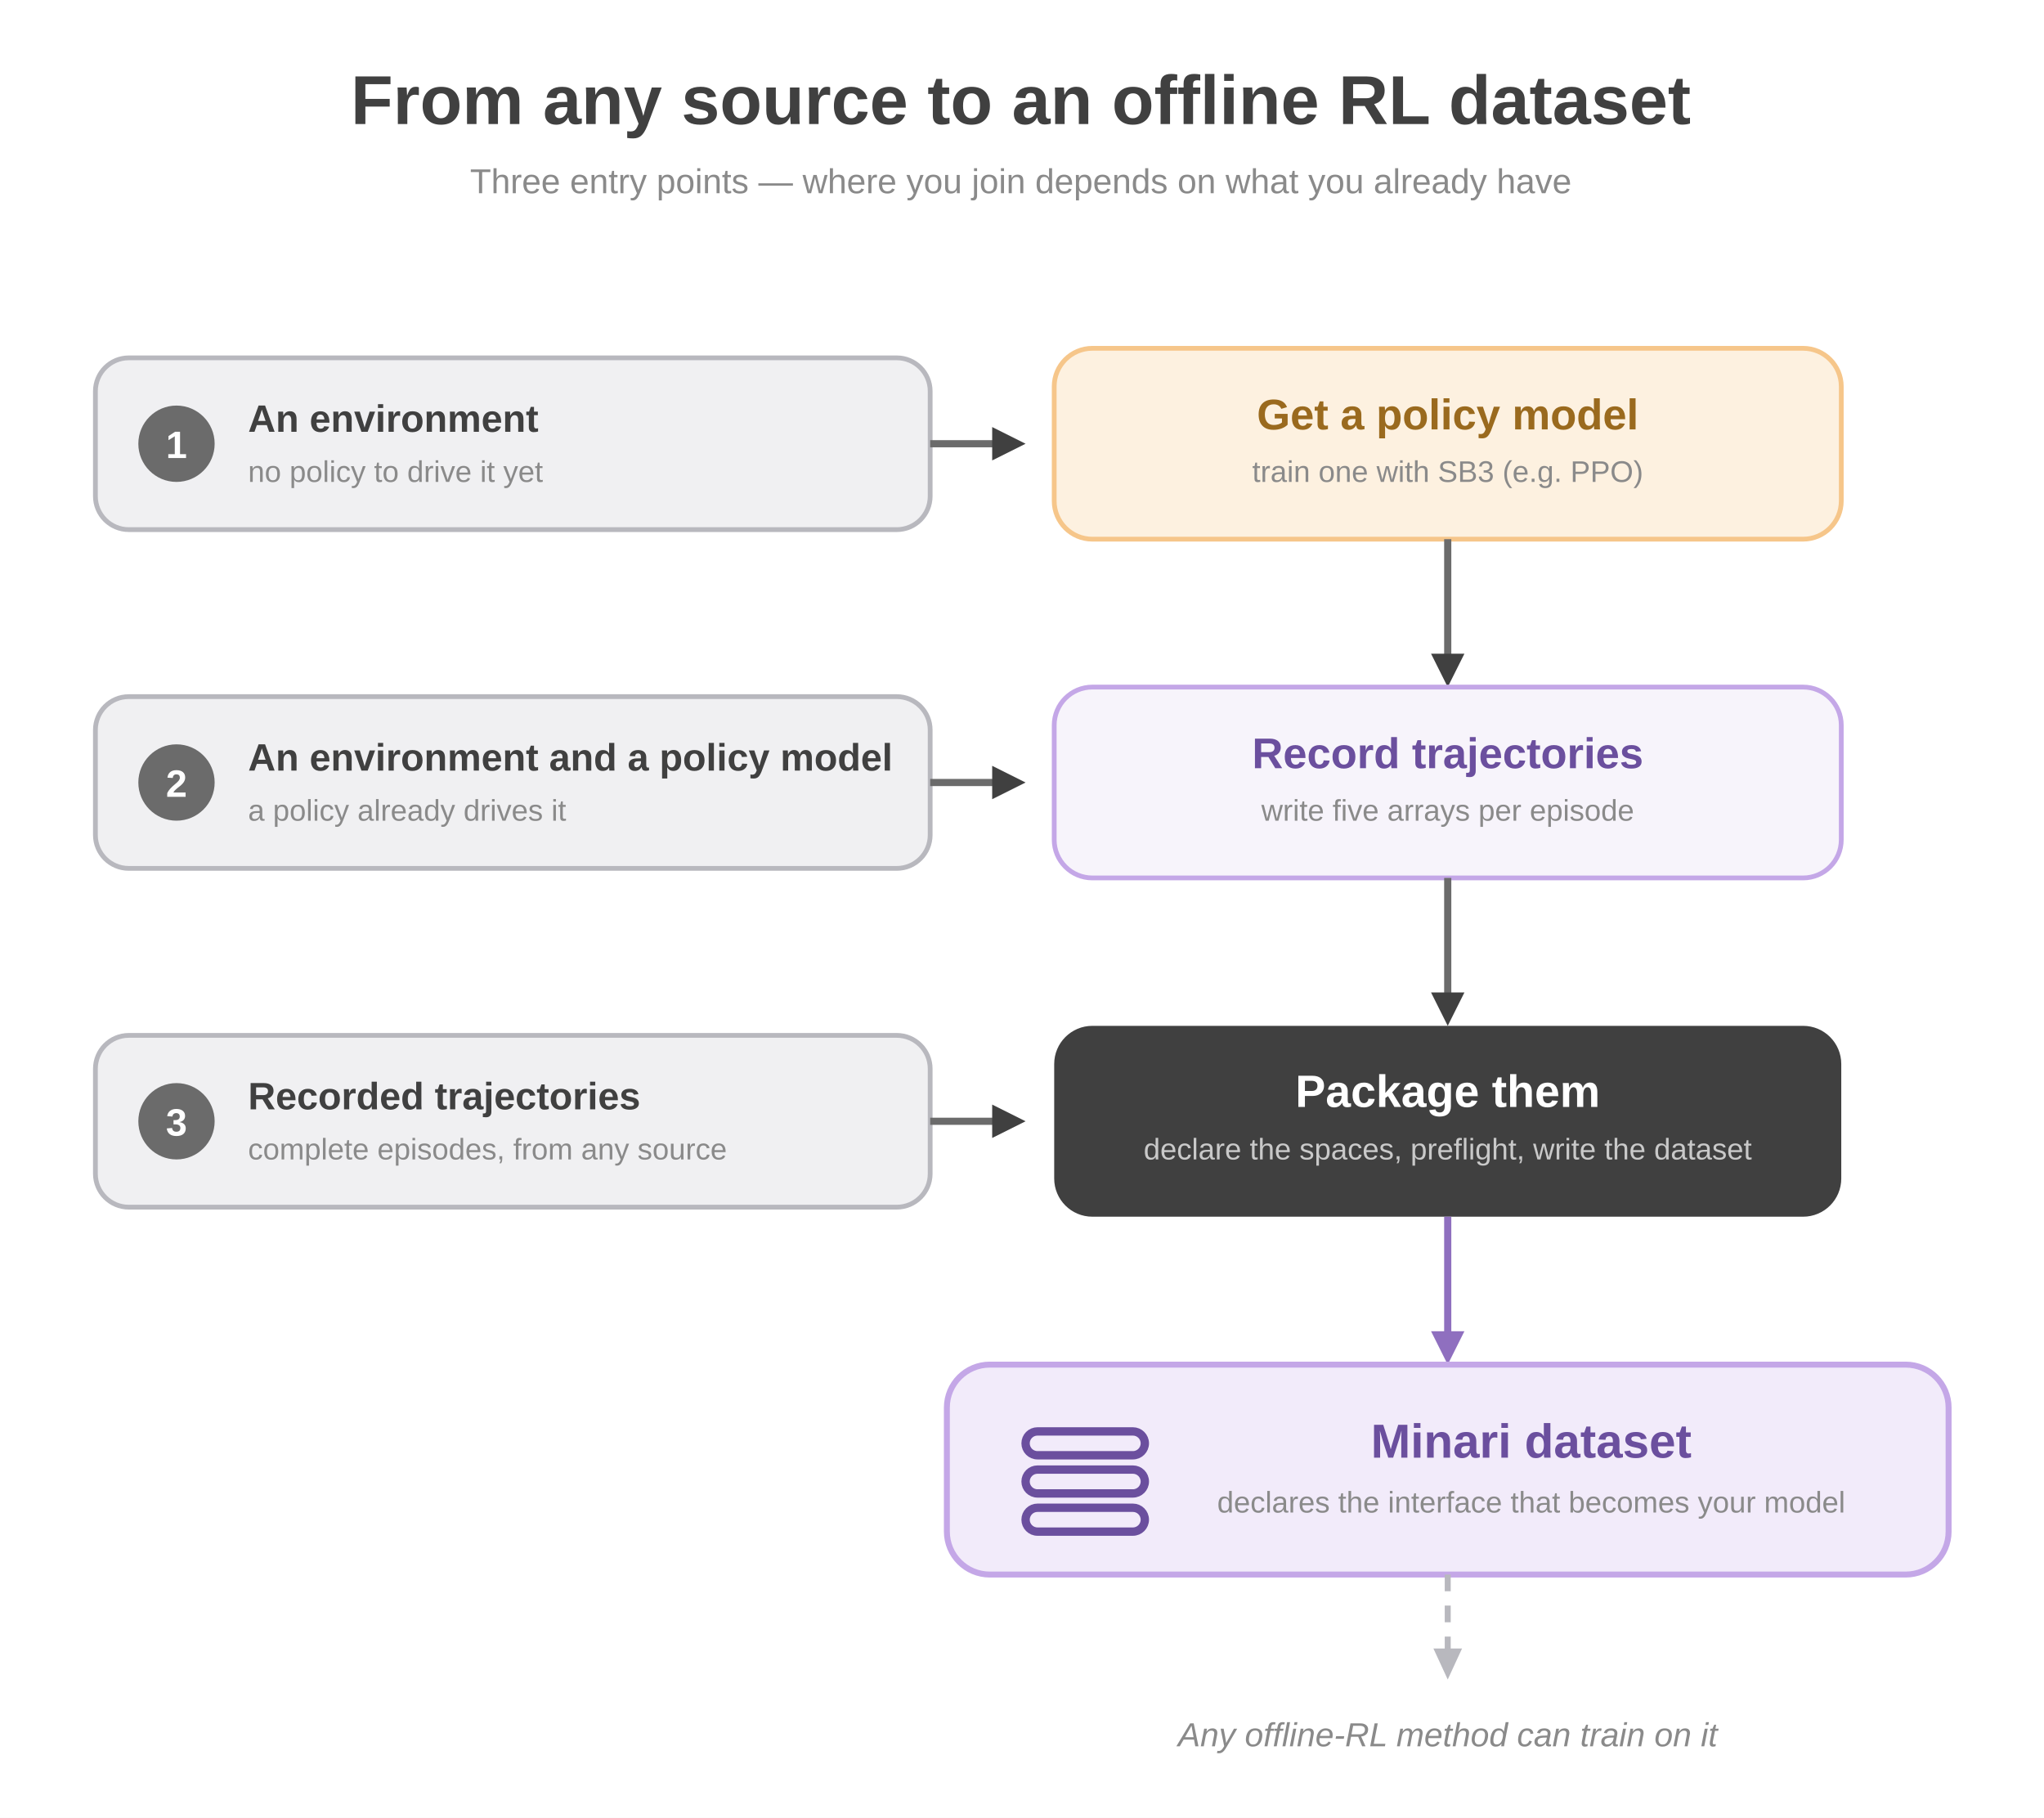
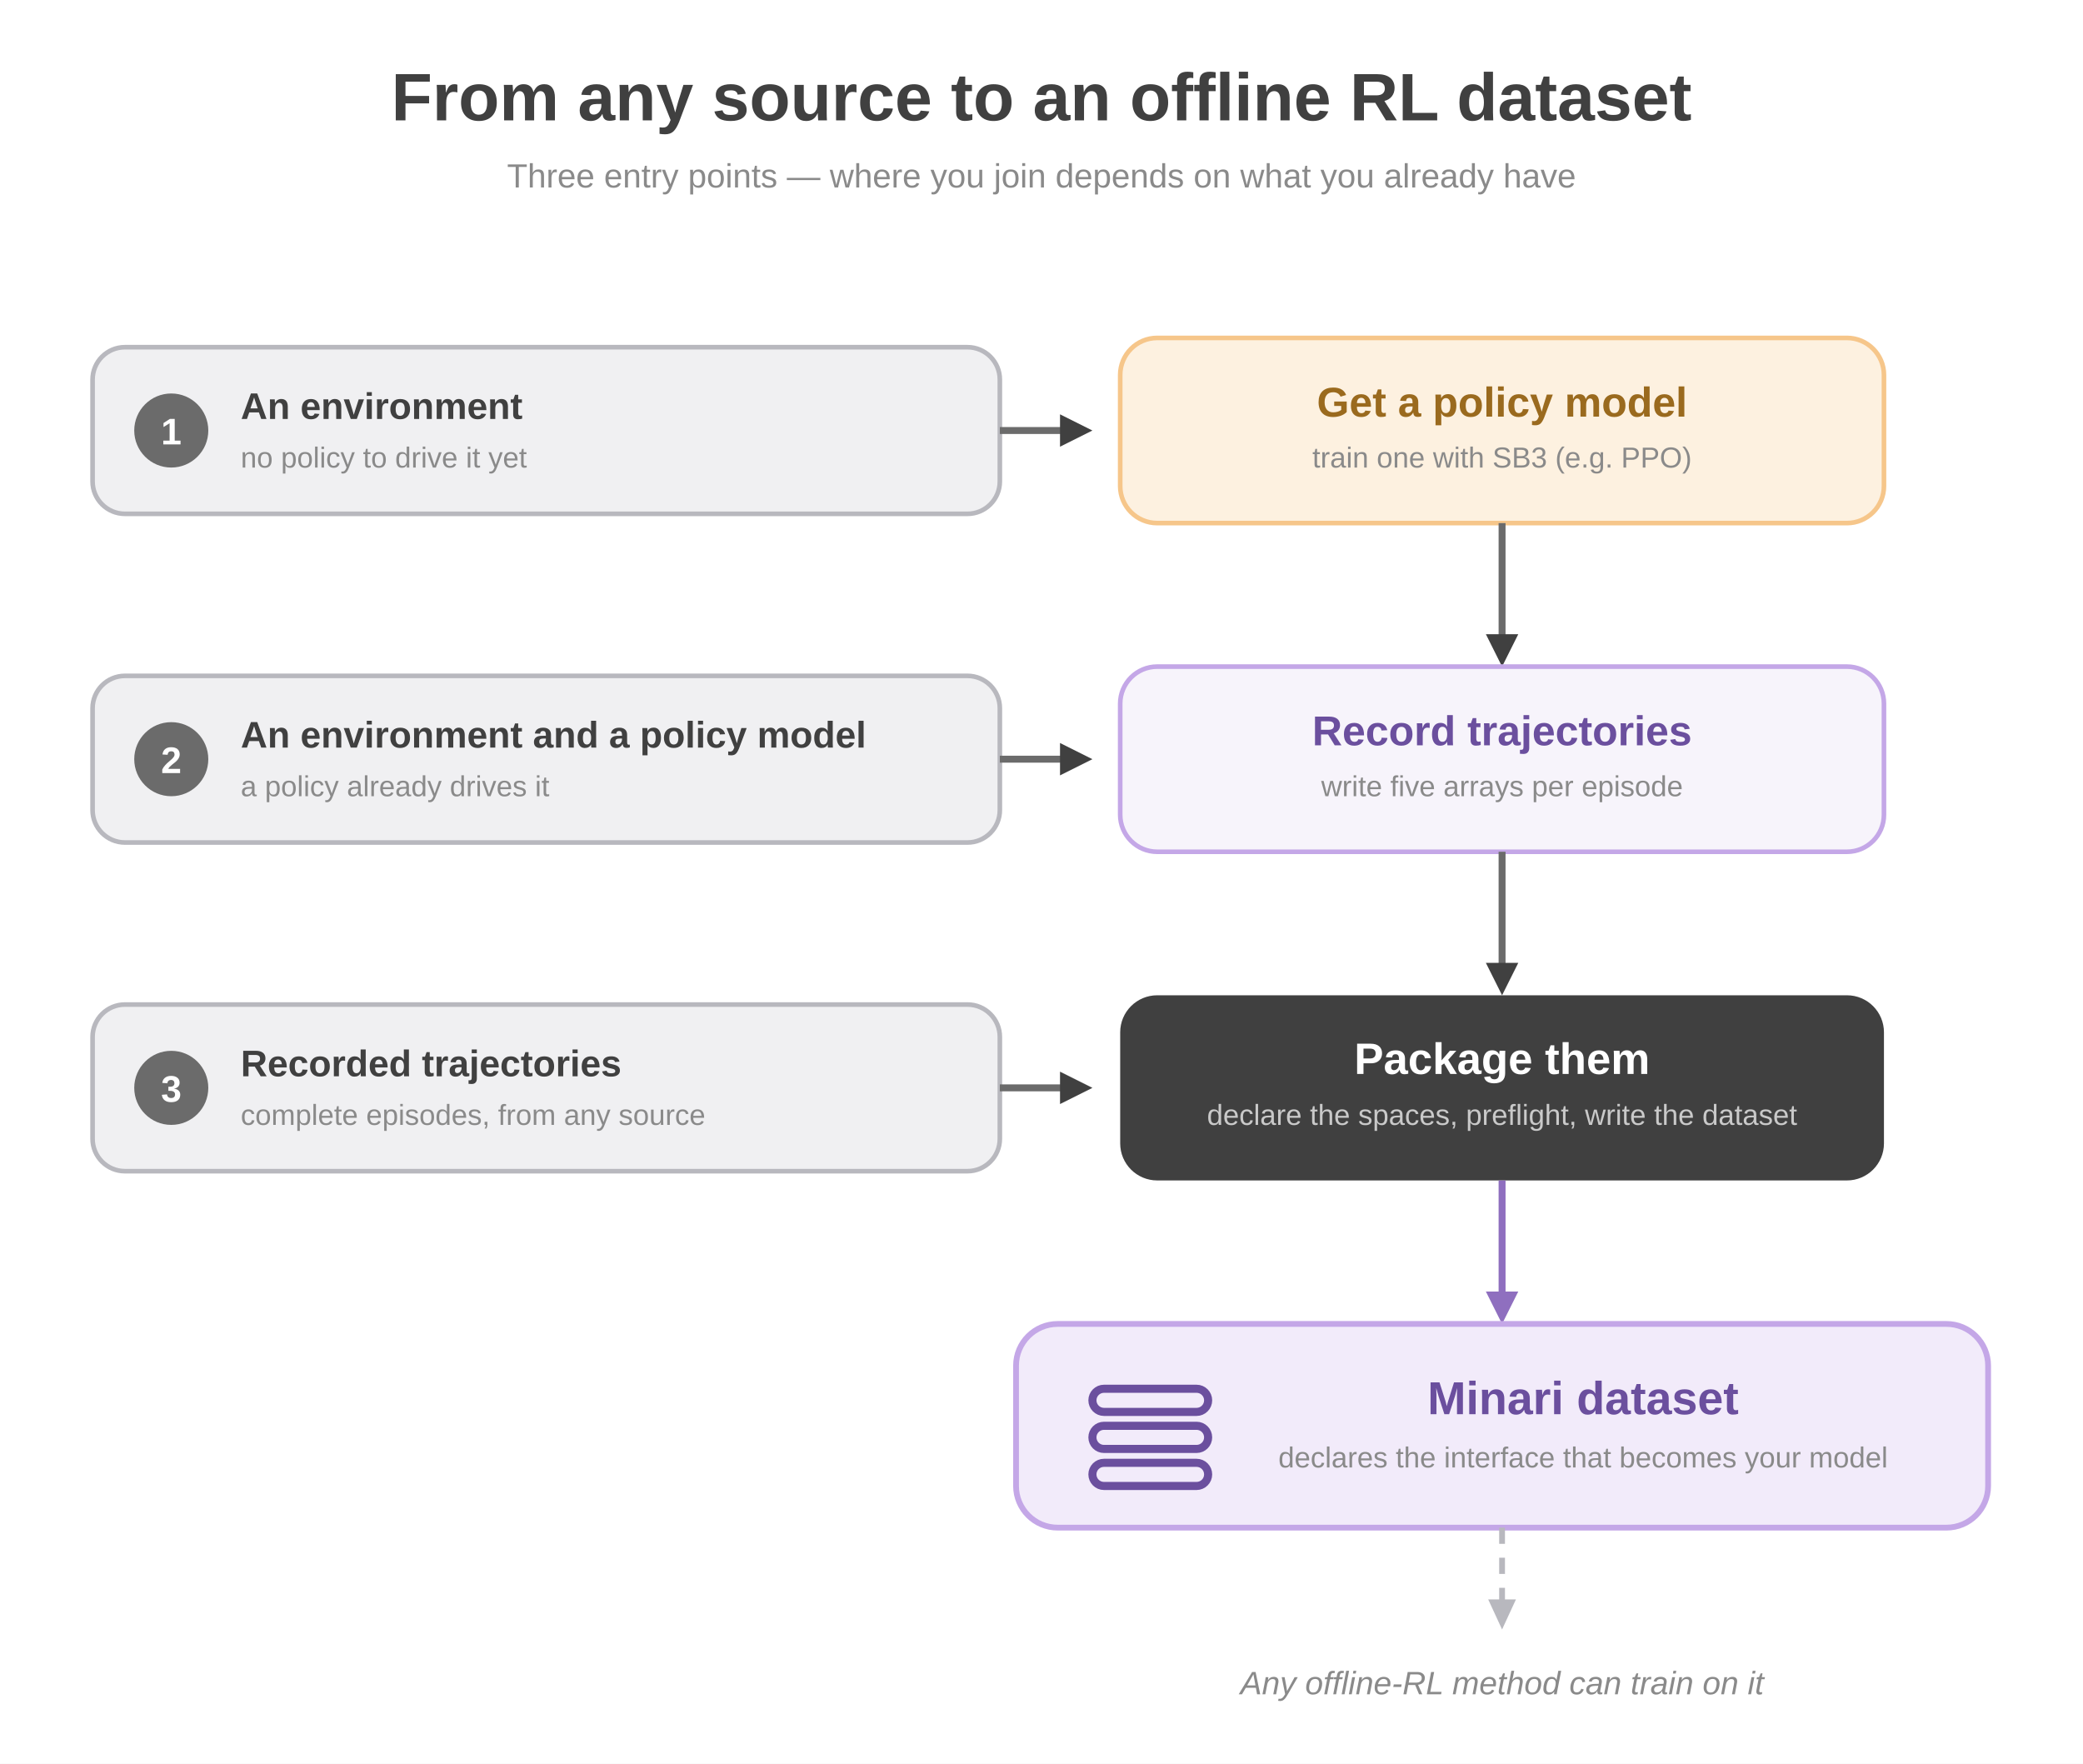
- <svg xmlns="http://www.w3.org/2000/svg" viewBox="0 0 857 762" width="857" height="762" font-family="Segoe UI, Arial, sans-serif">
-   <rect width="857" height="762" fill="#ffffff" />
-   <text x="428" y="52" text-anchor="middle" font-size="29" font-weight="700" fill="#404040">From any source to an offline RL dataset</text>
-   <text x="428" y="81" text-anchor="middle" font-size="14.5" fill="#8a8a8a">Three entry points — where you join depends on what you already have</text>
-   <rect x="40" y="150" width="350" height="72" rx="14" fill="#f0f0f2" stroke="#b8b8be" stroke-width="2" />
+ <svg xmlns="http://www.w3.org/2000/svg" viewBox="0 0 900 762" width="900" height="762" font-family="Segoe UI, Arial, sans-serif">
+   <rect width="900" height="762" fill="#ffffff" />
+   <text x="450" y="52" text-anchor="middle" font-size="29" font-weight="700" fill="#404040">From any source to an offline RL dataset</text>
+   <text x="450" y="81" text-anchor="middle" font-size="14.5" fill="#8a8a8a">Three entry points — where you join depends on what you already have</text>
+   <rect x="40" y="150" width="392" height="72" rx="14" fill="#f0f0f2" stroke="#b8b8be" stroke-width="2" />
  <circle cx="74" cy="186" r="16" fill="#6b6b6b" />
  <text x="74" y="192" text-anchor="middle" font-size="16" font-weight="700" fill="#ffffff">1</text>
  <text x="104" y="181" font-size="16" font-weight="700" fill="#404040">An environment</text>
  <text x="104" y="202" font-size="12.5" fill="#8a8a8a">no policy to drive it yet</text>
-   <path d="M390 186 H 418" fill="none" stroke="#6b6b6b" stroke-width="3" />
-   <polygon points="430,186 416,179 416,193" fill="#404040" />
-   <rect x="442" y="146" width="330" height="80" rx="16" fill="#fdf1e0" stroke="#f6c68a" stroke-width="2" />
-   <text x="607" y="180" text-anchor="middle" font-size="18" font-weight="700" fill="#9a6a1e">Get a policy model</text>
-   <text x="607" y="202" text-anchor="middle" font-size="12.5" fill="#8a8a8a">train one with SB3 (e.g. PPO)</text>
-   <path d="M607 226 V 276" fill="none" stroke="#6b6b6b" stroke-width="3" />
-   <polygon points="607,288 600,274 614,274" fill="#404040" />
-   <rect x="40" y="292" width="350" height="72" rx="14" fill="#f0f0f2" stroke="#b8b8be" stroke-width="2" />
+   <path d="M432 186 H 460" fill="none" stroke="#6b6b6b" stroke-width="3" />
+   <polygon points="472,186 458,179 458,193" fill="#404040" />
+   <rect x="484" y="146" width="330" height="80" rx="16" fill="#fdf1e0" stroke="#f6c68a" stroke-width="2" />
+   <text x="649" y="180" text-anchor="middle" font-size="18" font-weight="700" fill="#9a6a1e">Get a policy model</text>
+   <text x="649" y="202" text-anchor="middle" font-size="12.5" fill="#8a8a8a">train one with SB3 (e.g. PPO)</text>
+   <path d="M649 226 V 276" fill="none" stroke="#6b6b6b" stroke-width="3" />
+   <polygon points="649,288 642,274 656,274" fill="#404040" />
+   <rect x="40" y="292" width="392" height="72" rx="14" fill="#f0f0f2" stroke="#b8b8be" stroke-width="2" />
  <circle cx="74" cy="328" r="16" fill="#6b6b6b" />
  <text x="74" y="334" text-anchor="middle" font-size="16" font-weight="700" fill="#ffffff">2</text>
  <text x="104" y="323" font-size="16" font-weight="700" fill="#404040">An environment and a policy model</text>
  <text x="104" y="344" font-size="12.5" fill="#8a8a8a">a policy already drives it</text>
-   <path d="M390 328 H 418" fill="none" stroke="#6b6b6b" stroke-width="3" />
-   <polygon points="430,328 416,321 416,335" fill="#404040" />
-   <rect x="442" y="288" width="330" height="80" rx="16" fill="#f7f4fb" stroke="#c4a7e7" stroke-width="2" />
-   <text x="607" y="322" text-anchor="middle" font-size="18" font-weight="700" fill="#6b4f9e">Record trajectories</text>
-   <text x="607" y="344" text-anchor="middle" font-size="12.5" fill="#8a8a8a">write five arrays per episode</text>
-   <path d="M607 368 V 418" fill="none" stroke="#6b6b6b" stroke-width="3" />
-   <polygon points="607,430 600,416 614,416" fill="#404040" />
-   <rect x="40" y="434" width="350" height="72" rx="14" fill="#f0f0f2" stroke="#b8b8be" stroke-width="2" />
+   <path d="M432 328 H 460" fill="none" stroke="#6b6b6b" stroke-width="3" />
+   <polygon points="472,328 458,321 458,335" fill="#404040" />
+   <rect x="484" y="288" width="330" height="80" rx="16" fill="#f7f4fb" stroke="#c4a7e7" stroke-width="2" />
+   <text x="649" y="322" text-anchor="middle" font-size="18" font-weight="700" fill="#6b4f9e">Record trajectories</text>
+   <text x="649" y="344" text-anchor="middle" font-size="12.5" fill="#8a8a8a">write five arrays per episode</text>
+   <path d="M649 368 V 418" fill="none" stroke="#6b6b6b" stroke-width="3" />
+   <polygon points="649,430 642,416 656,416" fill="#404040" />
+   <rect x="40" y="434" width="392" height="72" rx="14" fill="#f0f0f2" stroke="#b8b8be" stroke-width="2" />
  <circle cx="74" cy="470" r="16" fill="#6b6b6b" />
  <text x="74" y="476" text-anchor="middle" font-size="16" font-weight="700" fill="#ffffff">3</text>
  <text x="104" y="465" font-size="16" font-weight="700" fill="#404040">Recorded trajectories</text>
  <text x="104" y="486" font-size="12.5" fill="#8a8a8a">complete episodes, from any source</text>
-   <path d="M390 470 H 418" fill="none" stroke="#6b6b6b" stroke-width="3" />
-   <polygon points="430,470 416,463 416,477" fill="#404040" />
-   <rect x="442" y="430" width="330" height="80" rx="16" fill="#404040" />
-   <text x="607" y="464" text-anchor="middle" font-size="19" font-weight="700" fill="#ffffff">Package them</text>
-   <text x="607" y="486" text-anchor="middle" font-size="12.5" fill="#c9c9c9">declare the spaces, preflight, write the dataset</text>
-   <path d="M607 510 V 560" fill="none" stroke="#8f6fbf" stroke-width="3" />
-   <polygon points="607,572 600,558 614,558" fill="#8f6fbf" />
-   <rect x="397" y="572" width="420" height="88" rx="18" fill="#f2ebfa" stroke="#c4a7e7" stroke-width="2.5" />
+   <path d="M432 470 H 460" fill="none" stroke="#6b6b6b" stroke-width="3" />
+   <polygon points="472,470 458,463 458,477" fill="#404040" />
+   <rect x="484" y="430" width="330" height="80" rx="16" fill="#404040" />
+   <text x="649" y="464" text-anchor="middle" font-size="19" font-weight="700" fill="#ffffff">Package them</text>
+   <text x="649" y="486" text-anchor="middle" font-size="12.5" fill="#c9c9c9">declare the spaces, preflight, write the dataset</text>
+   <path d="M649 510 V 560" fill="none" stroke="#8f6fbf" stroke-width="3" />
+   <polygon points="649,572 642,558 656,558" fill="#8f6fbf" />
+   <rect x="439" y="572" width="420" height="88" rx="18" fill="#f2ebfa" stroke="#c4a7e7" stroke-width="2.5" />
  <g stroke="#6b4f9e" fill="none" stroke-width="3.5" stroke-linecap="round">
-     <rect x="430" y="600" width="50" height="10" rx="5" />
-     <rect x="430" y="616" width="50" height="10" rx="5" />
-     <rect x="430" y="632" width="50" height="10" rx="5" />
+     <rect x="472" y="600" width="50" height="10" rx="5" />
+     <rect x="472" y="616" width="50" height="10" rx="5" />
+     <rect x="472" y="632" width="50" height="10" rx="5" />
  </g>
-   <text x="642" y="611" text-anchor="middle" font-size="20" font-weight="700" fill="#6b4f9e">Minari dataset</text>
-   <text x="642" y="634" text-anchor="middle" font-size="12.5" fill="#8a8a8a">declares the interface that becomes your model</text>
-   <path d="M607 660 V 692" fill="none" stroke="#b8b8be" stroke-width="2.5" stroke-dasharray="7 6" />
-   <polygon points="607,704 601,691 613,691" fill="#b8b8be" />
-   <text x="607" y="732" text-anchor="middle" font-size="14" font-style="italic" fill="#8a8a8a">Any offline-RL method can train on it</text>
+   <text x="684" y="611" text-anchor="middle" font-size="20" font-weight="700" fill="#6b4f9e">Minari dataset</text>
+   <text x="684" y="634" text-anchor="middle" font-size="12.5" fill="#8a8a8a">declares the interface that becomes your model</text>
+   <path d="M649 660 V 692" fill="none" stroke="#b8b8be" stroke-width="2.5" stroke-dasharray="7 6" />
+   <polygon points="649,704 643,691 655,691" fill="#b8b8be" />
+   <text x="649" y="732" text-anchor="middle" font-size="14" font-style="italic" fill="#8a8a8a">Any offline-RL method can train on it</text>
</svg>
